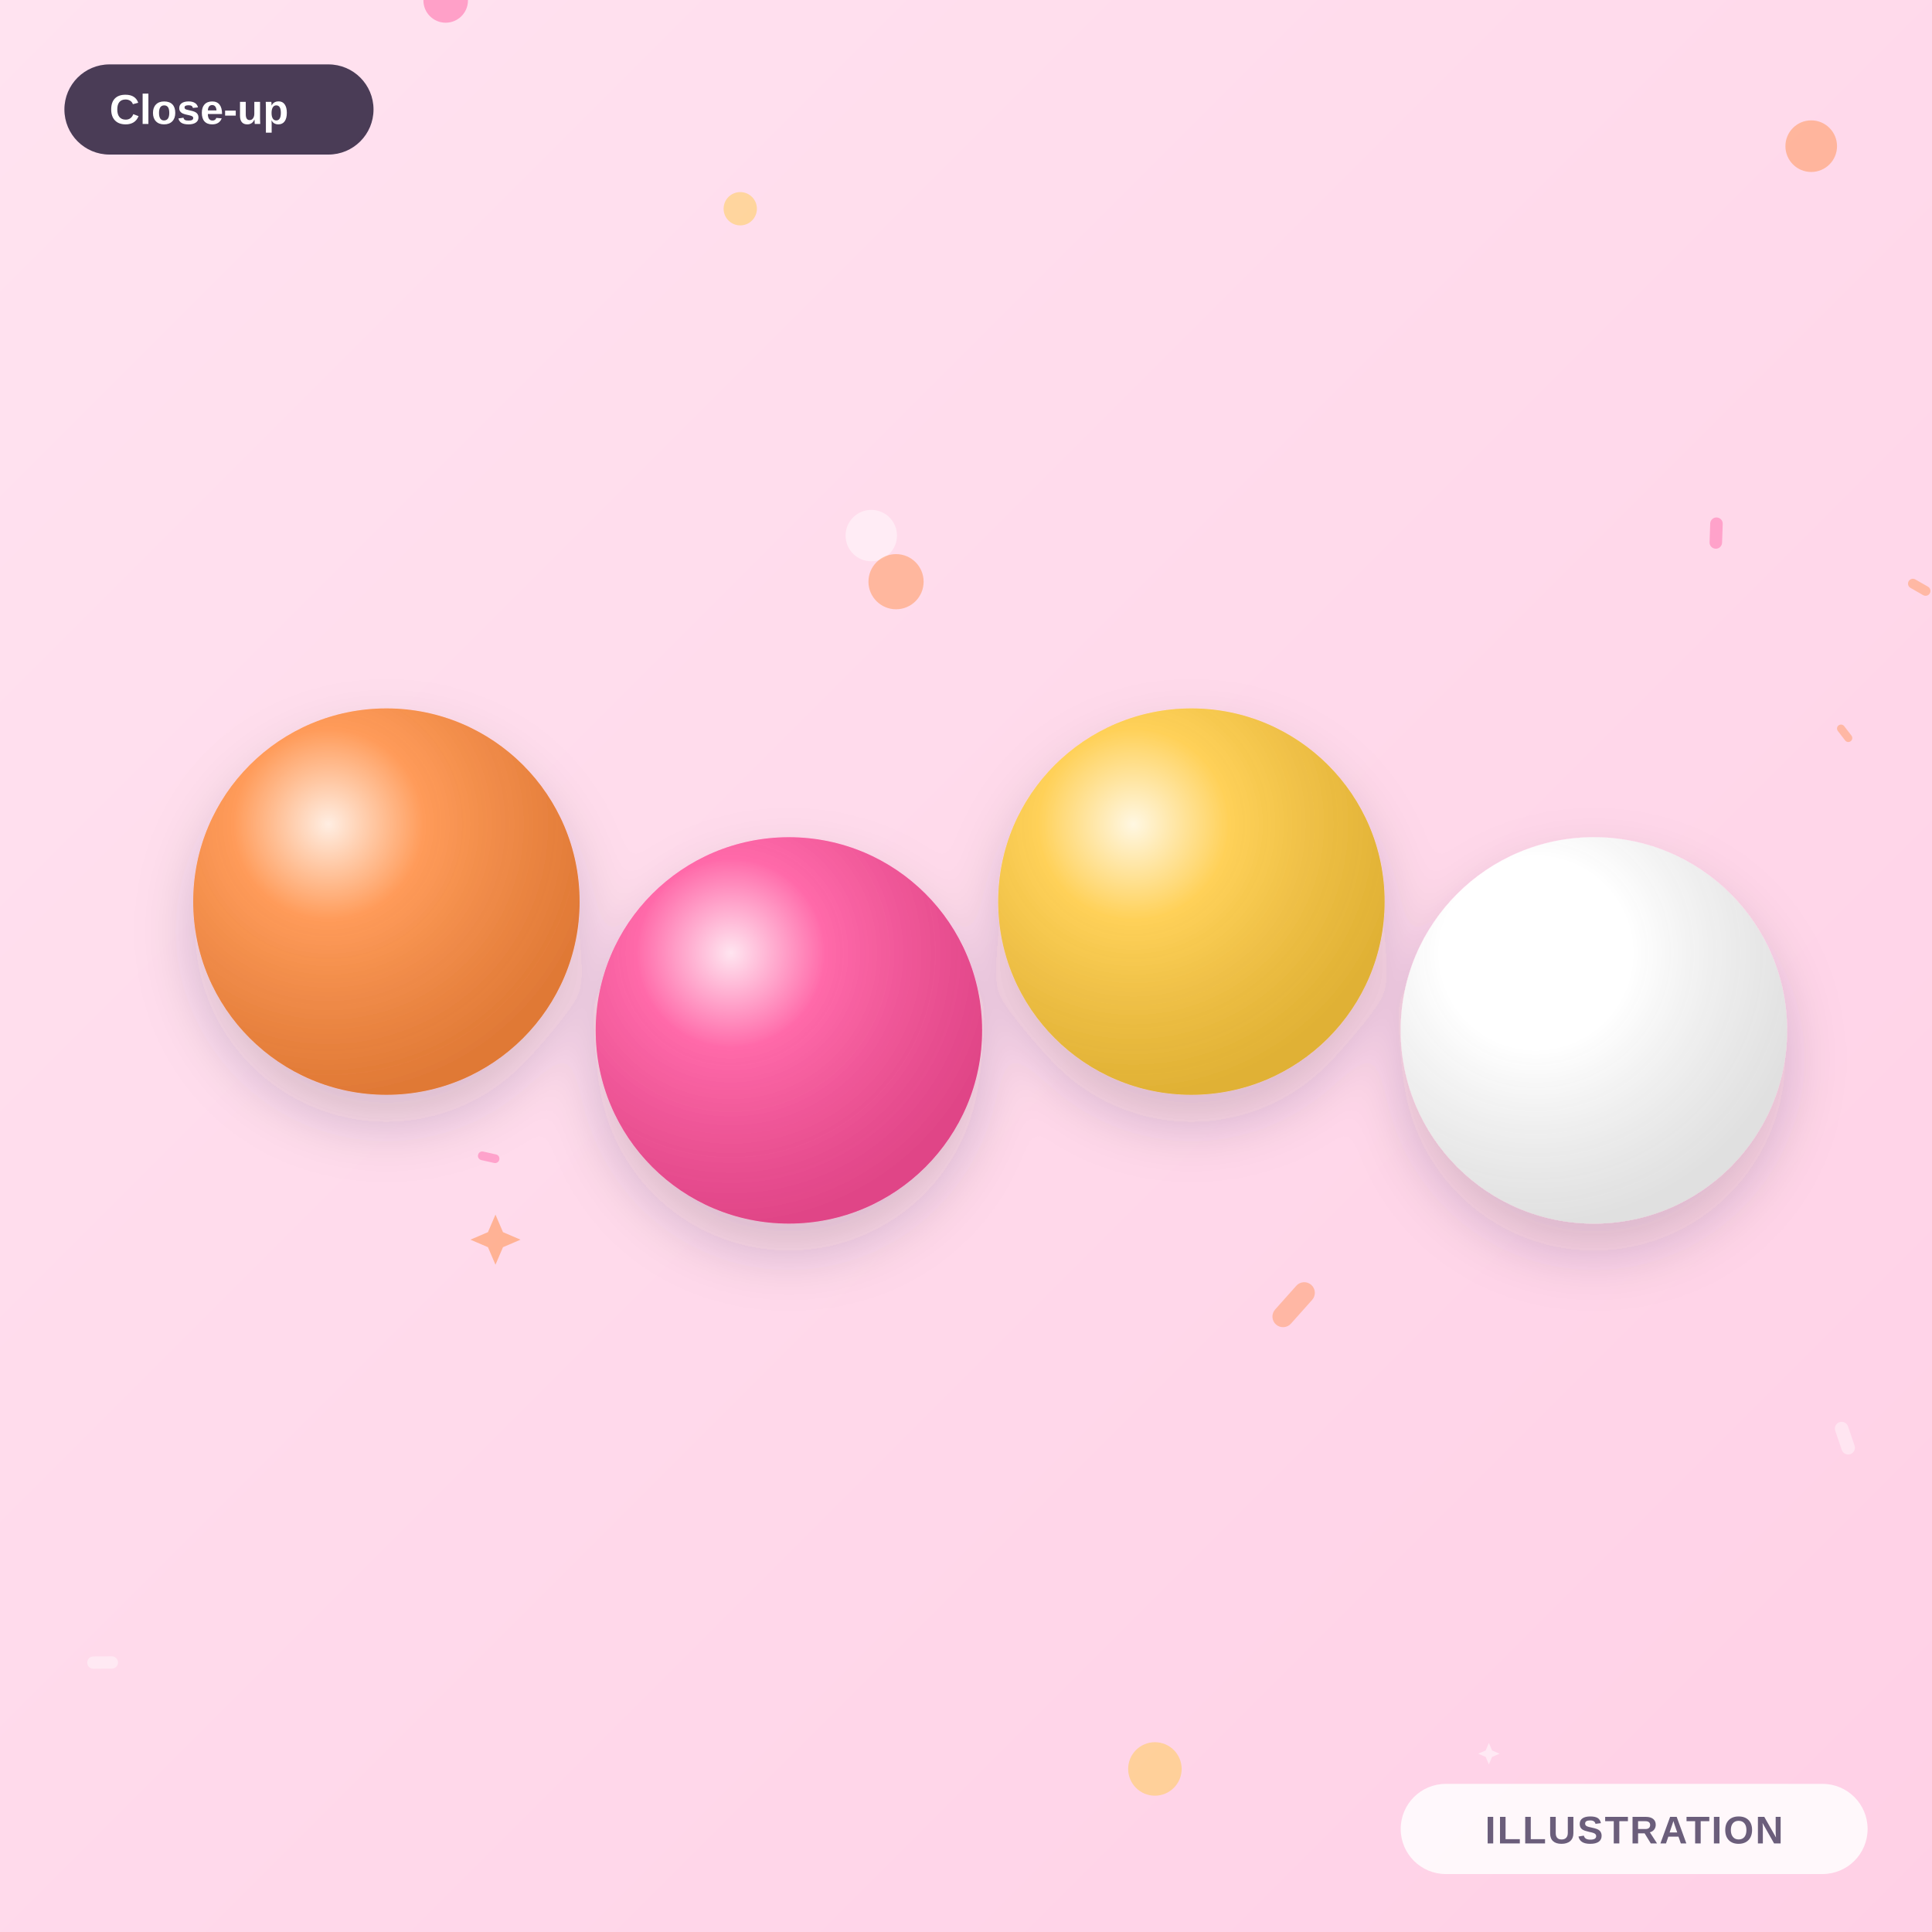
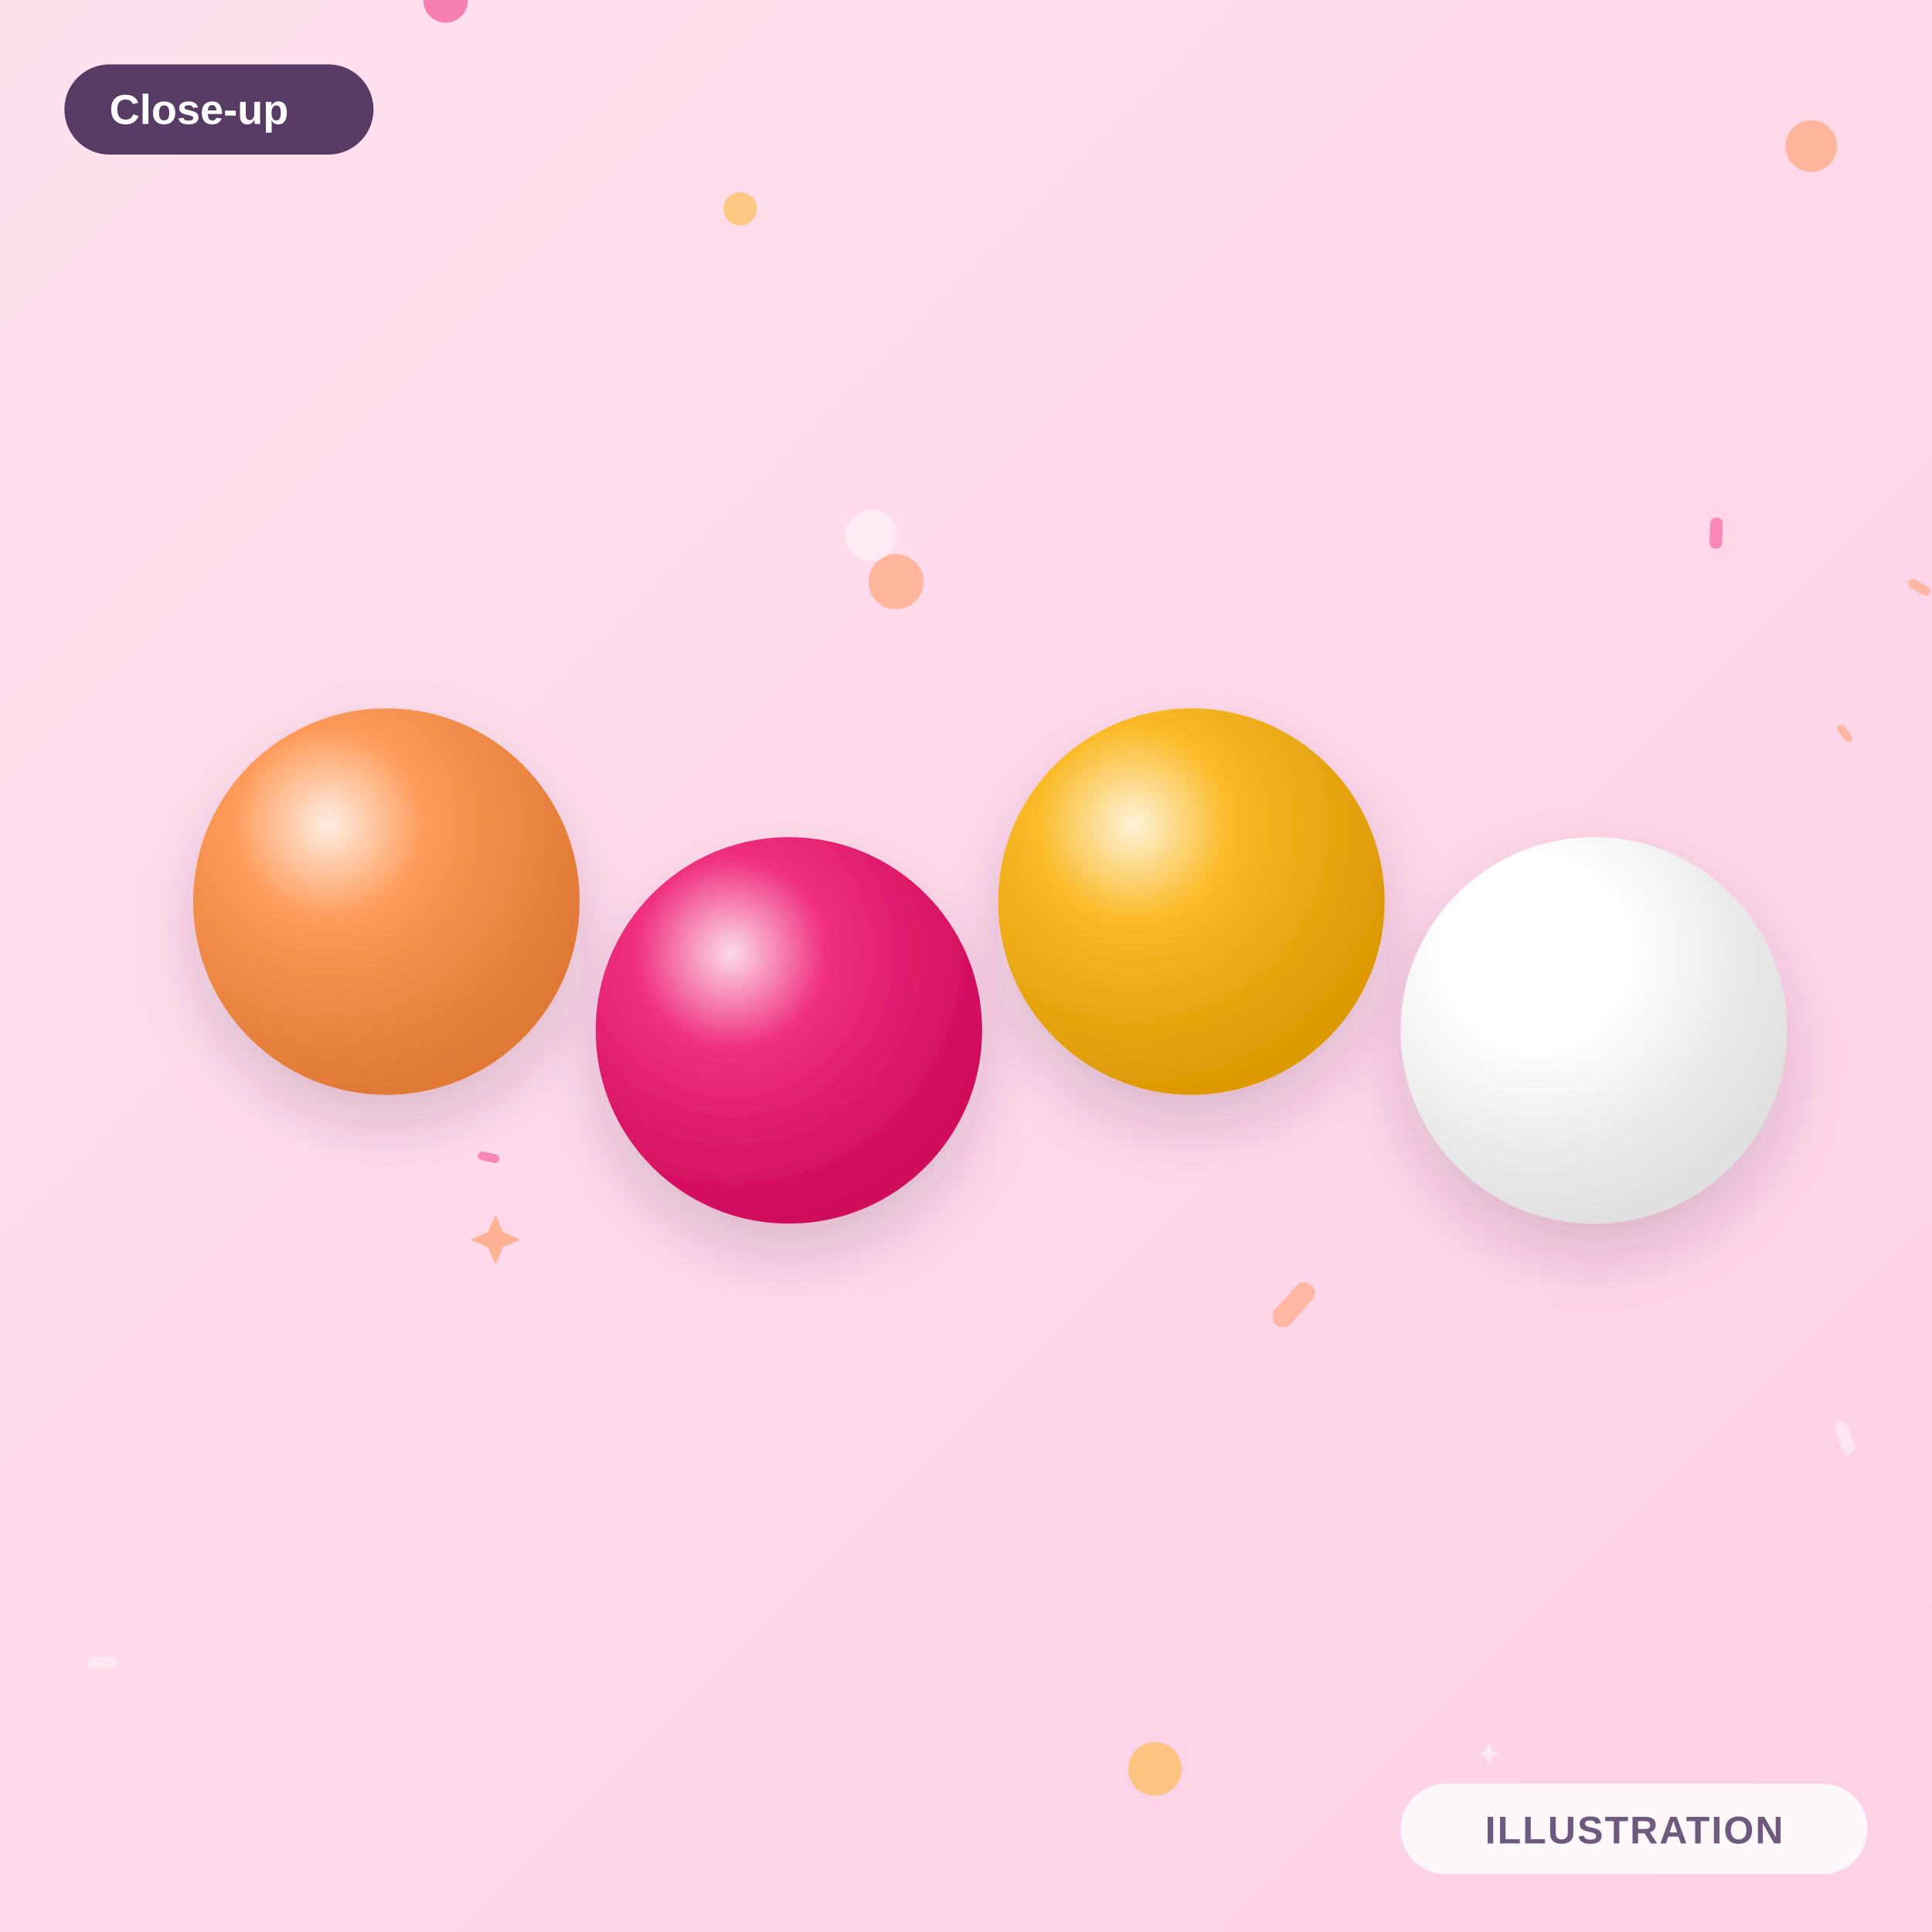
<svg xmlns="http://www.w3.org/2000/svg" viewBox="0 0 1200 1200" width="1200" height="1200" role="img">
  <defs>
    <linearGradient id="bg-best-friends-bracelet-duo-close-up" x1="0" y1="0" x2="1" y2="1">
-       <stop offset="0" stop-color="#FFE3F0" />
+       <stop offset="0" stop-color="#FFE1EE" />
      <stop offset="1" stop-color="#FFD0E6" />
    </linearGradient>
    <radialGradient id="shine-best-friends-bracelet-duo-close-up" cx="0.35" cy="0.3" r="0.7">
      <stop offset="0" stop-color="#fff" stop-opacity="0.85" />
      <stop offset="0.35" stop-color="#fff" stop-opacity="0.15" />
      <stop offset="1" stop-color="#000" stop-opacity="0.12" />
    </radialGradient>
    <filter id="shadow-best-friends-bracelet-duo-close-up" x="-20%" y="-20%" width="140%" height="140%">
-       <feDropShadow dx="0" dy="18" stdDeviation="18" flood-color="#2A1E3B" flood-opacity="0.18" />
+       <feDropShadow dx="0" dy="18" stdDeviation="18" flood-color="#3B1F4C" flood-opacity="0.18" />
    </filter>
  </defs>
  <rect width="1200" height="1200" fill="url(#bg-best-friends-bracelet-duo-close-up)" />
  <circle cx="1124.98" cy="90.79" r="16.029" fill="#FF8A3D" opacity="0.45" />
-   <circle cx="276.824" cy="0.268" r="13.836" fill="#FF4F9A" opacity="0.45" />
-   <rect x="1070.146" y="321.542" width="19.422" height="7.769" rx="3.884" fill="#FF4F9A" opacity="0.4" transform="rotate(91.97188 1070.146 321.5419)" />
+   <circle cx="276.824" cy="0.268" r="13.836" fill="#ED0C68" opacity="0.45" />
+   <rect x="1070.146" y="321.542" width="19.422" height="7.769" rx="3.884" fill="#ED0C68" opacity="0.4" transform="rotate(91.97188 1070.146 321.5419)" />
  <circle cx="541.173" cy="332.665" r="15.968" fill="#FFFFFF" opacity="0.45" />
  <circle cx="556.547" cy="361.296" r="17.132" fill="#FF8A3D" opacity="0.45" />
  <rect x="1187.013" y="358.382" width="15.138" height="6.055" rx="3.028" fill="#FF8A3D" opacity="0.4" transform="rotate(29.82279 1187.013 358.3825)" />
-   <circle cx="459.784" cy="129.652" r="10.34" fill="#FFC93C" opacity="0.45" />
+   <circle cx="459.784" cy="129.652" r="10.34" fill="#FAAF04" opacity="0.45" />
  <path d="M1003.104 583.402 L1006.153 590.516 L1013.267 593.565 L1006.153 596.614 L1003.104 603.728 L1000.055 596.614 L992.941 593.565 L1000.055 590.516Z" fill="#FFFFFF" opacity="0.5" />
  <path d="M924.765 1082.582 L926.766 1087.251 L931.435 1089.253 L926.766 1091.254 L924.765 1095.923 L922.764 1091.254 L918.095 1089.253 L922.764 1087.251Z" fill="#FFFFFF" opacity="0.5" />
-   <circle cx="717.332" cy="1098.726" r="16.612" fill="#FFC93C" opacity="0.45" />
+   <circle cx="717.332" cy="1098.726" r="16.612" fill="#FAAF04" opacity="0.45" />
  <path d="M307.745 754.422 L312.412 765.313 L323.303 769.98 L312.412 774.648 L307.745 785.539 L303.078 774.648 L292.187 769.98 L303.078 765.313Z" fill="#FF8A3D" opacity="0.5" />
  <path d="M233.743 486.348 L236.344 492.418 L242.414 495.019 L236.344 497.62 L233.743 503.69 L231.142 497.62 L225.072 495.019 L231.142 492.418Z" fill="#FF8A3D" opacity="0.5" />
  <rect x="73.327" y="1036.379" width="19.121" height="7.648" rx="3.824" fill="#FFFFFF" opacity="0.4" transform="rotate(179.5246 73.32732 1036.379)" />
  <rect x="819.391" y="802.459" width="32.959" height="13.184" rx="6.592" fill="#FF8A3D" opacity="0.4" transform="rotate(131.7302 819.3908 802.4588)" />
  <rect x="1146.498" y="881.983" width="20.989" height="8.396" rx="4.198" fill="#FFFFFF" opacity="0.4" transform="rotate(71.22399 1146.498 881.9826)" />
  <rect x="235.432" y="576.561" width="27.788" height="11.115" rx="5.558" fill="#FFFFFF" opacity="0.4" transform="rotate(136.8926 235.4324 576.5613)" />
  <rect x="1143.934" y="449.045" width="12.374" height="4.949" rx="2.475" fill="#FF8A3D" opacity="0.4" transform="rotate(52.40219 1143.934 449.0455)" />
-   <rect x="297.515" y="714.667" width="13.554" height="5.422" rx="2.711" fill="#FF4F9A" opacity="0.4" transform="rotate(12.67623 297.515 714.6674)" />
+   <rect x="297.515" y="714.667" width="13.554" height="5.422" rx="2.711" fill="#ED0C68" opacity="0.4" transform="rotate(12.67623 297.515 714.6674)" />
  <g filter="url(#shadow-best-friends-bracelet-duo-close-up)">
    <circle cx="240" cy="560" r="120" fill="#FF8A3D" />
    <circle cx="240" cy="560" r="120" fill="url(#shine-best-friends-bracelet-duo-close-up)" />
-     <circle cx="490" cy="640" r="120" fill="#FF4F9A" />
+     <circle cx="490" cy="640" r="120" fill="#ED0C68" />
    <circle cx="490" cy="640" r="120" fill="url(#shine-best-friends-bracelet-duo-close-up)" />
-     <circle cx="740" cy="560" r="120" fill="#FFC93C" />
+     <circle cx="740" cy="560" r="120" fill="#FAAF04" />
    <circle cx="740" cy="560" r="120" fill="url(#shine-best-friends-bracelet-duo-close-up)" />
    <circle cx="990" cy="640" r="120" fill="#FFFFFF" />
    <circle cx="990" cy="640" r="120" fill="url(#shine-best-friends-bracelet-duo-close-up)" />
  </g>
  <g>
-     <rect x="40" y="40" width="192" height="56" rx="28" fill="#2A1E3B" opacity="0.85" />
+     <rect x="40" y="40" width="192" height="56" rx="28" fill="#3B1F4C" opacity="0.85" />
    <text x="68" y="77" font-family="Arial, sans-serif" font-size="26" font-weight="700" fill="#FFFFFF">Close-up</text>
  </g>
  <g>
    <rect x="870" y="1108" width="290" height="56" rx="28" fill="#FFFFFF" opacity="0.85" />
-     <text x="1015" y="1145" text-anchor="middle" font-family="Arial, sans-serif" font-size="24" font-weight="700" fill="#6B5E7B" letter-spacing="1">ILLUSTRATION</text>
+     <text x="1015" y="1145" text-anchor="middle" font-family="Arial, sans-serif" font-size="24" font-weight="700" fill="#6E5A7E" letter-spacing="1">ILLUSTRATION</text>
  </g>
</svg>
